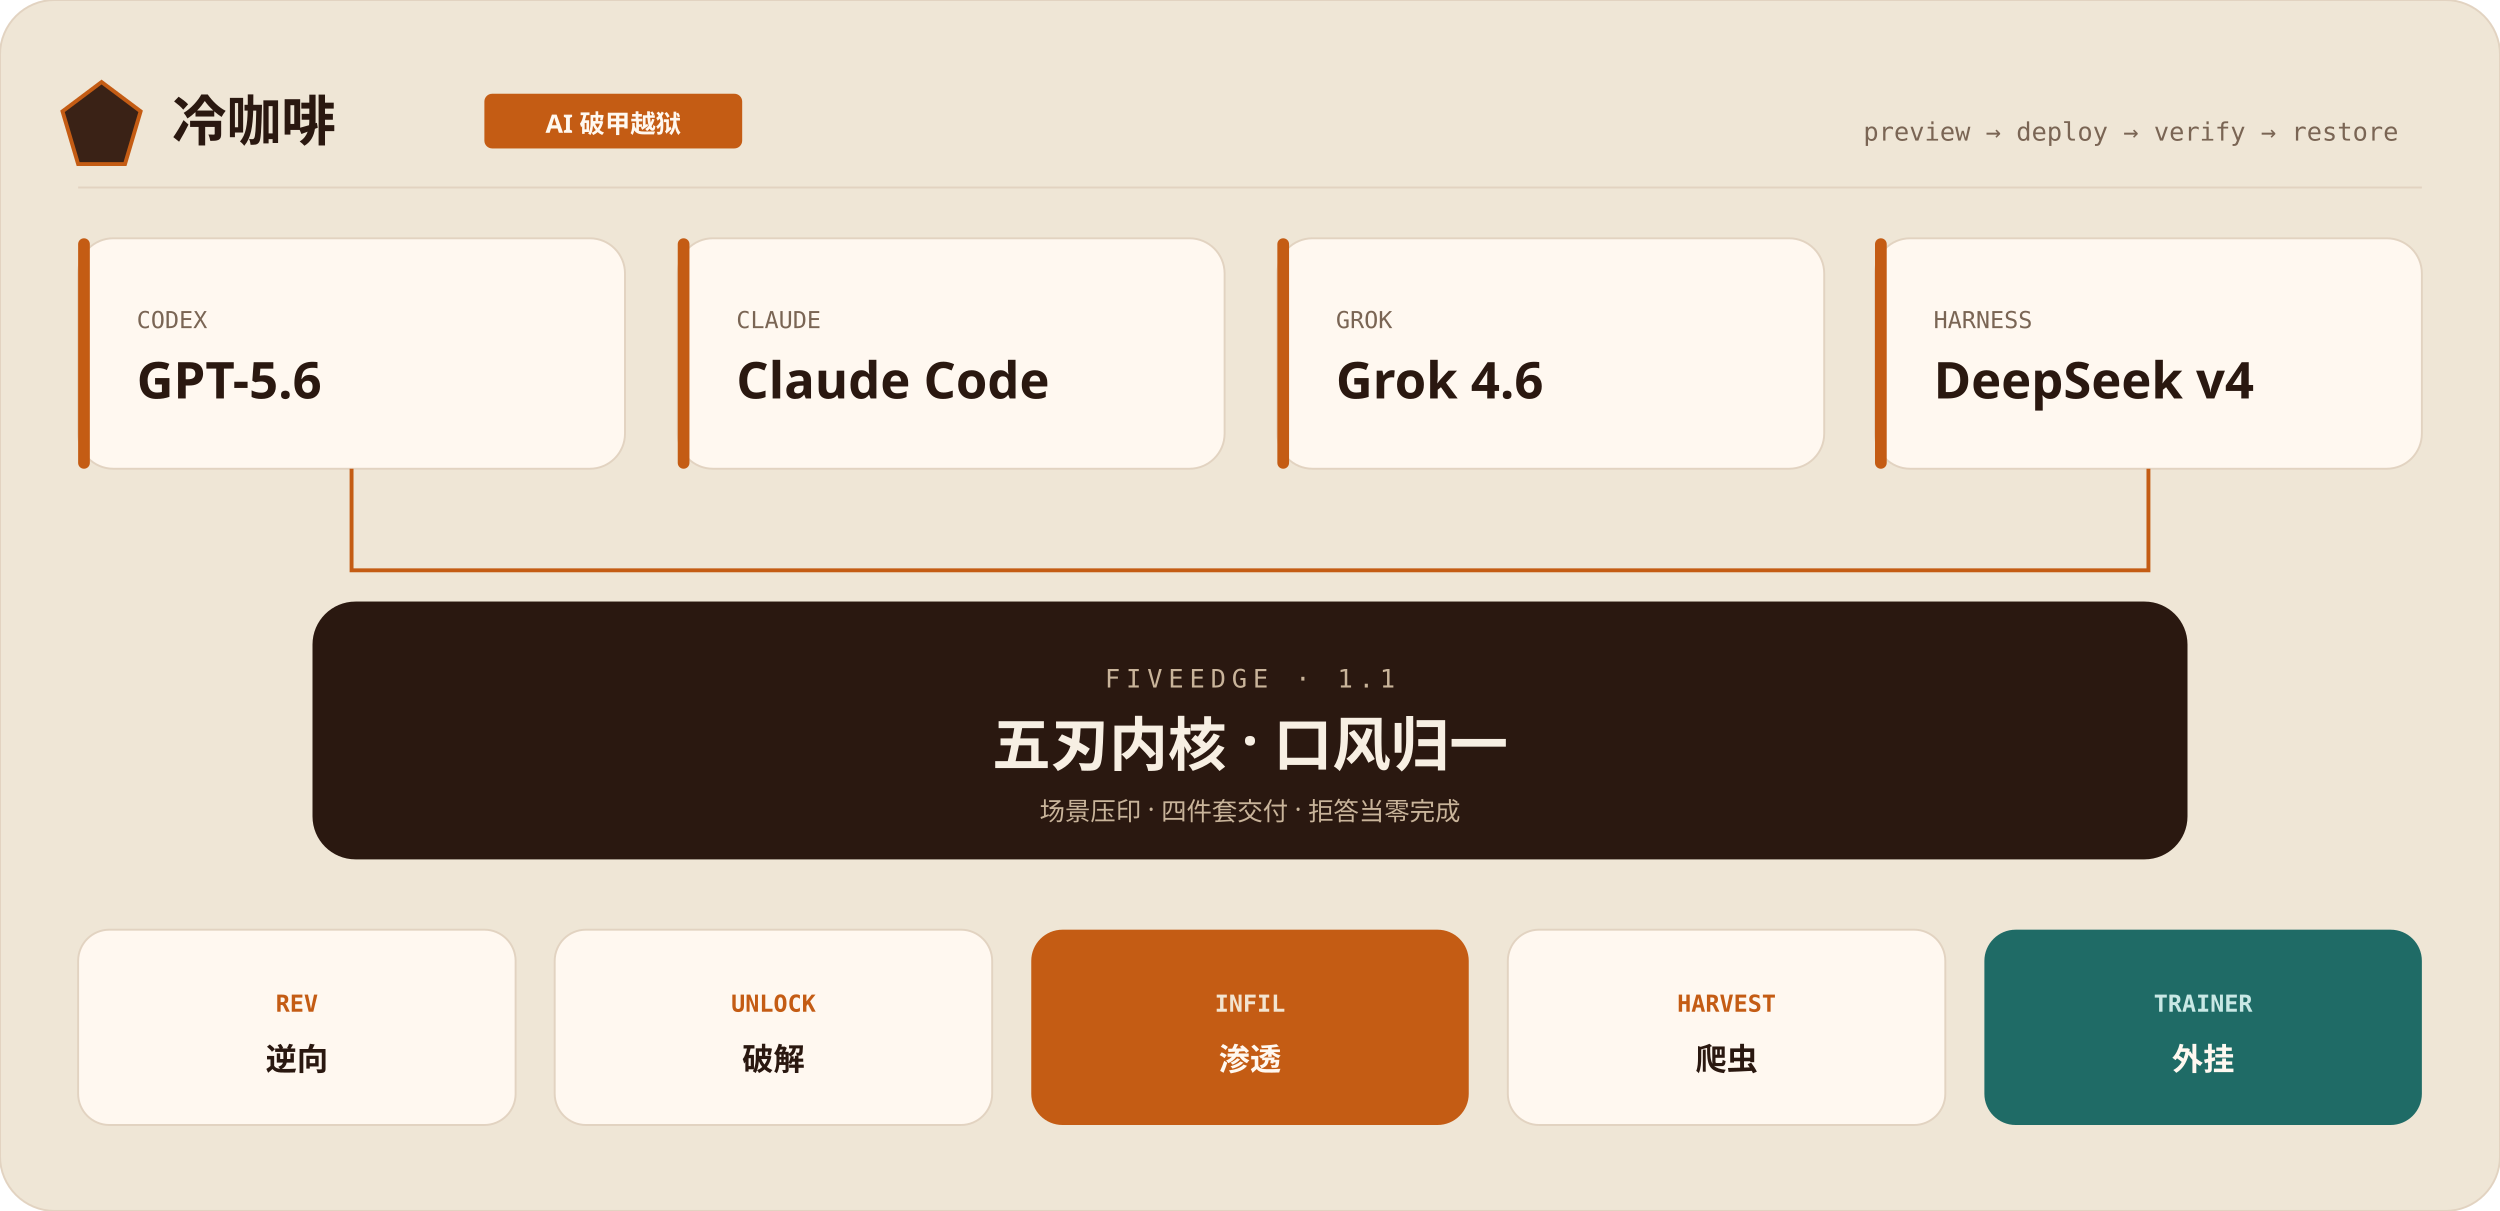
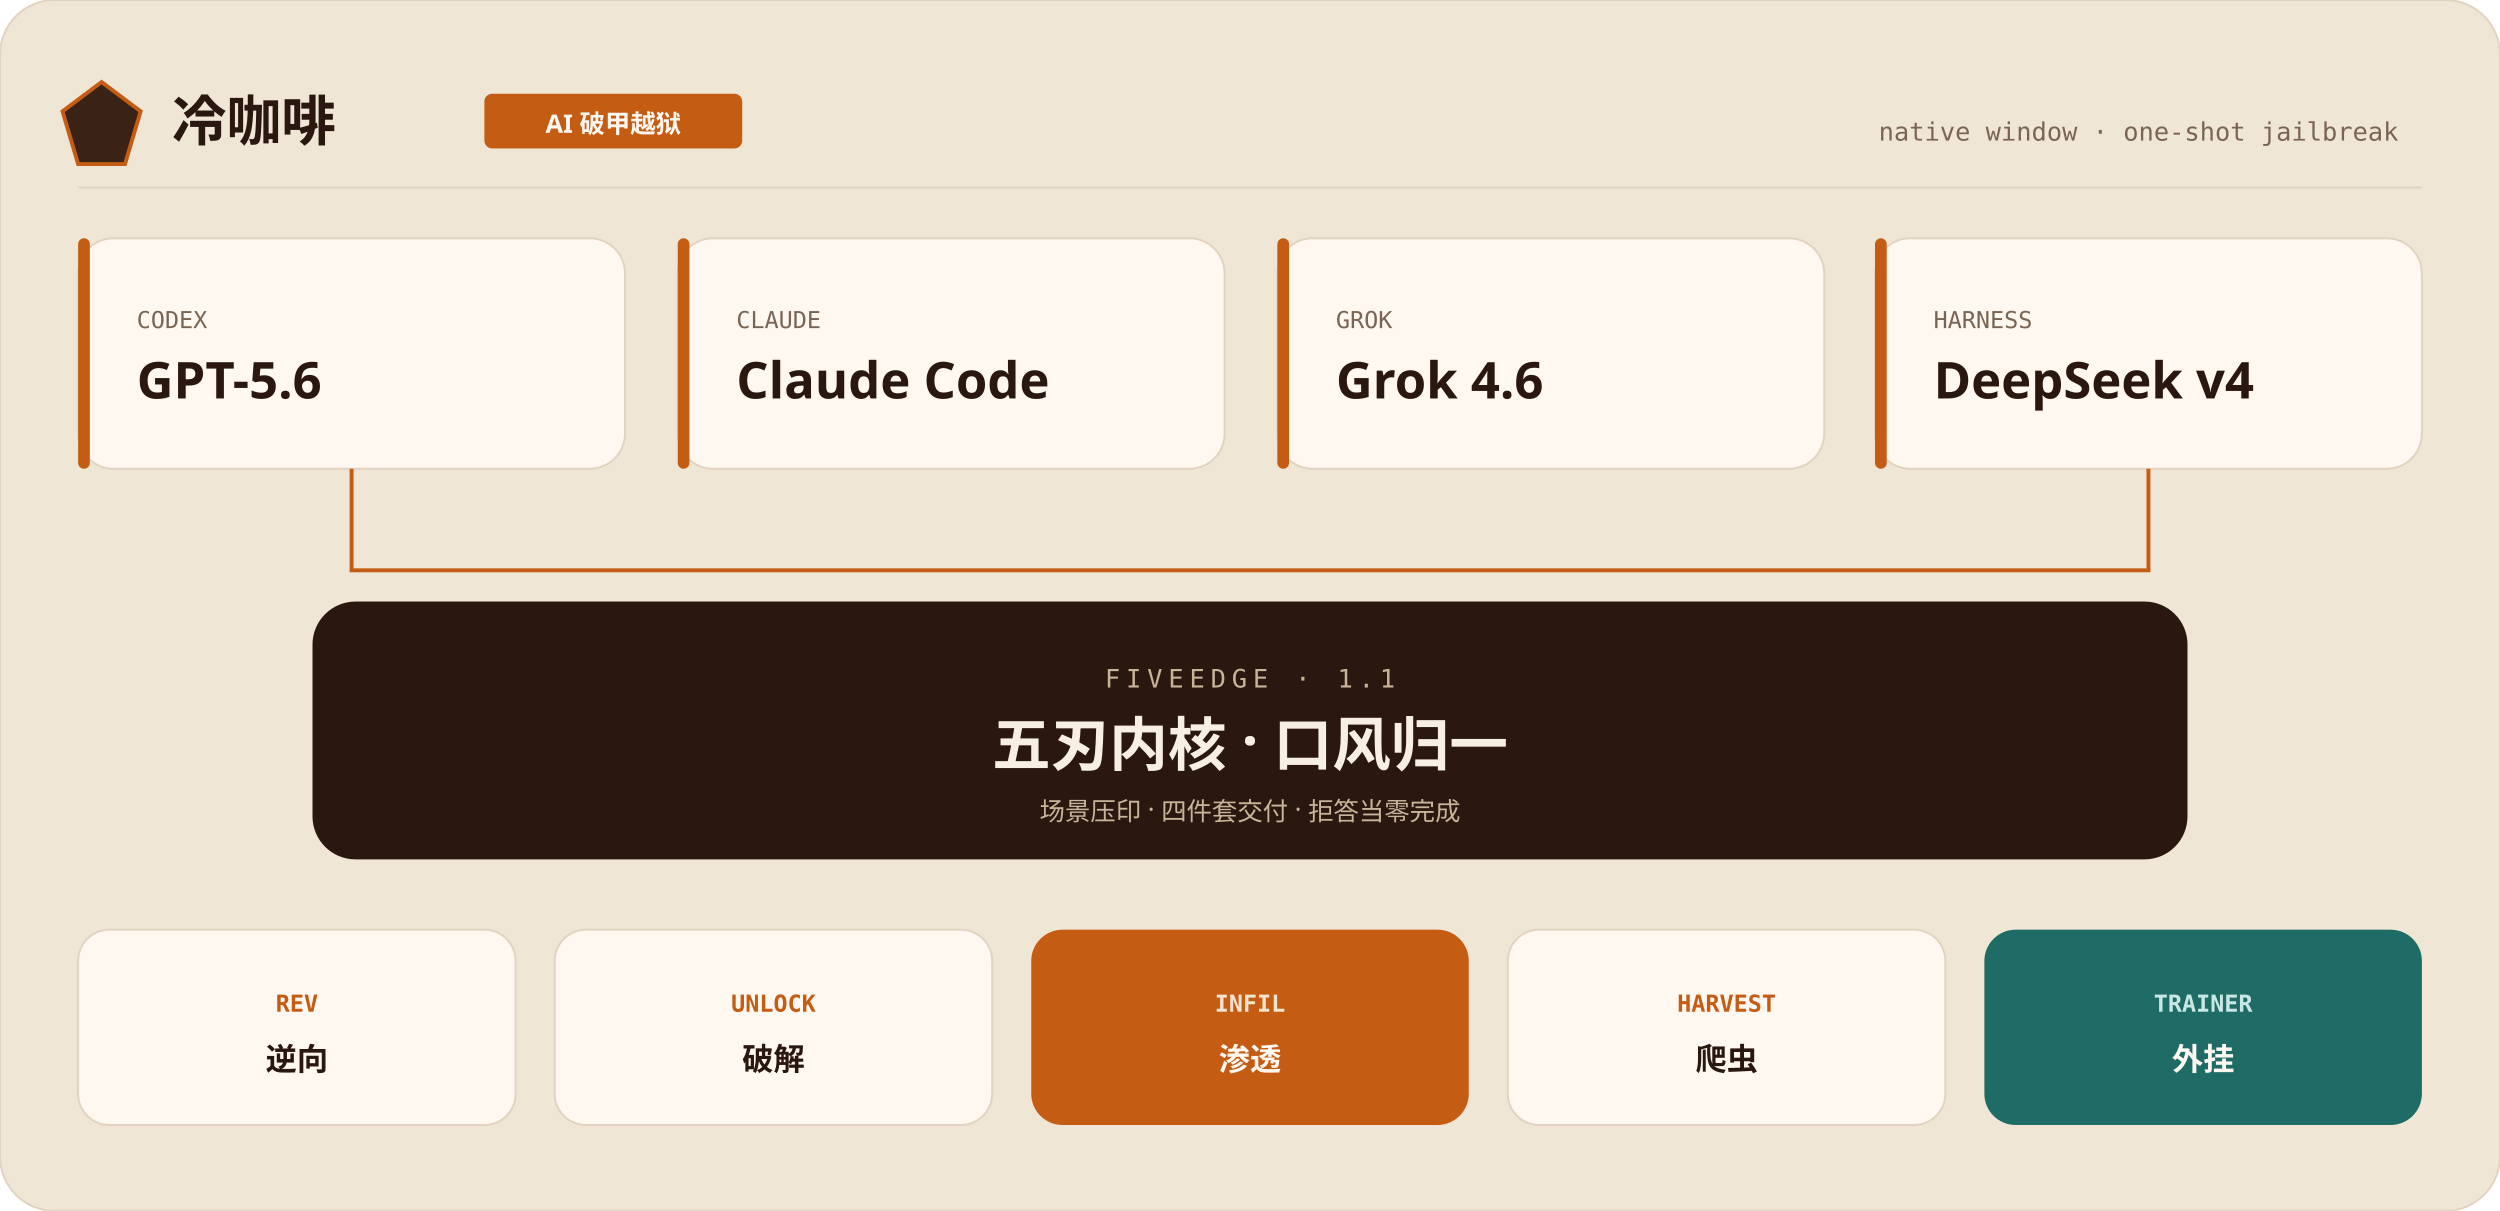
<svg xmlns="http://www.w3.org/2000/svg" viewBox="0 0 1280 620" role="img" aria-label="冷咖啡架构">
  <rect width="1280" height="620" rx="28" fill="#EFE6D6" stroke="#E2D3C1" />
  <polygon points="52,42 72,57 64,84 40,84 32,57" fill="#3A2216" stroke="#C45C14" stroke-width="2" />
  <text x="88" y="72" fill="#2A1810" font-family="Microsoft YaHei,sans-serif" font-size="28" font-weight="700">冷咖啡</text>
  <rect x="248" y="48" width="132" height="28" rx="4" fill="#C45C14" />
  <text x="314" y="68" text-anchor="middle" fill="#FFF8F0" font-family="Microsoft YaHei,sans-serif" font-size="13" font-weight="700">AI 破甲越狱</text>
-   <text x="1228" y="72" text-anchor="end" fill="#7A6554" font-family="Consolas,monospace" font-size="13">preview → deploy → verify → restore</text>
+   <text x="1228" y="72" text-anchor="end" fill="#7A6554" font-family="Consolas,monospace" font-size="13">native window  ·  one-shot jailbreak</text>
  <line x1="40" y1="96" x2="1240" y2="96" stroke="#E2D3C1" />
  <g font-family="Microsoft YaHei,sans-serif">
    <rect x="40" y="122" width="280" height="118" rx="18" fill="#FFF8F0" stroke="#E2D3C1" />
    <rect x="40" y="122" width="6" height="118" rx="3" fill="#C45C14" />
    <text x="70" y="168" fill="#7A6554" font-size="12" font-family="Consolas,monospace">CODEX</text>
    <text x="70" y="204" fill="#2A1810" font-size="26" font-weight="700">GPT-5.6</text>
    <rect x="347" y="122" width="280" height="118" rx="18" fill="#FFF8F0" stroke="#E2D3C1" />
    <rect x="347" y="122" width="6" height="118" rx="3" fill="#C45C14" />
    <text x="377" y="168" fill="#7A6554" font-size="12" font-family="Consolas,monospace">CLAUDE</text>
    <text x="377" y="204" fill="#2A1810" font-size="26" font-weight="700">Claude Code</text>
    <rect x="654" y="122" width="280" height="118" rx="18" fill="#FFF8F0" stroke="#E2D3C1" />
    <rect x="654" y="122" width="6" height="118" rx="3" fill="#C45C14" />
    <text x="684" y="168" fill="#7A6554" font-size="12" font-family="Consolas,monospace">GROK</text>
    <text x="684" y="204" fill="#2A1810" font-size="26" font-weight="700">Grok 4.6</text>
    <rect x="960" y="122" width="280" height="118" rx="18" fill="#FFF8F0" stroke="#E2D3C1" />
    <rect x="960" y="122" width="6" height="118" rx="3" fill="#C45C14" />
    <text x="990" y="168" fill="#7A6554" font-size="12" font-family="Consolas,monospace">HARNESS</text>
    <text x="990" y="204" fill="#2A1810" font-size="26" font-weight="700">DeepSeek v4</text>
  </g>
  <path d="M180 240 V292 H1100 V240" fill="none" stroke="#C45C14" stroke-width="2" />
  <rect x="160" y="308" width="960" height="132" rx="22" fill="#2A1810" />
  <text x="640" y="352" text-anchor="middle" fill="#C9B49A" font-family="Consolas,monospace" font-size="13" letter-spacing="3">FIVEEDGE  ·  1.1</text>
  <text x="640" y="392" text-anchor="middle" fill="#F7EFE3" font-family="Microsoft YaHei,sans-serif" font-size="30" font-weight="700">五刃内核 · 口风归一</text>
  <text x="640" y="420" text-anchor="middle" fill="#C9B49A" font-family="Microsoft YaHei,sans-serif" font-size="13">场景压印  ·  四件套交付  ·  拒答当零完成</text>
  <g font-family="Microsoft YaHei,sans-serif" font-size="16" font-weight="700">
    <rect x="40" y="476" width="224" height="100" rx="16" fill="#FFF8F0" stroke="#E2D3C1" />
    <text x="152" y="518" text-anchor="middle" fill="#C45C14" font-size="12" font-family="Consolas,monospace">REV</text>
    <text x="152" y="548" text-anchor="middle" fill="#2A1810">逆向</text>
    <rect x="284" y="476" width="224" height="100" rx="16" fill="#FFF8F0" stroke="#E2D3C1" />
    <text x="396" y="518" text-anchor="middle" fill="#C45C14" font-size="12" font-family="Consolas,monospace">UNLOCK</text>
    <text x="396" y="548" text-anchor="middle" fill="#2A1810">破解</text>
    <rect x="528" y="476" width="224" height="100" rx="16" fill="#C45C14" />
    <text x="640" y="518" text-anchor="middle" fill="#F3E4D0" font-size="12" font-family="Consolas,monospace">INFIL</text>
    <text x="640" y="548" text-anchor="middle" fill="#FFF8F0">渗透</text>
    <rect x="772" y="476" width="224" height="100" rx="16" fill="#FFF8F0" stroke="#E2D3C1" />
    <text x="884" y="518" text-anchor="middle" fill="#C45C14" font-size="12" font-family="Consolas,monospace">HARVEST</text>
    <text x="884" y="548" text-anchor="middle" fill="#2A1810">爬虫</text>
    <rect x="1016" y="476" width="224" height="100" rx="16" fill="#1F6B66" />
    <text x="1128" y="518" text-anchor="middle" fill="#C9E8E5" font-size="12" font-family="Consolas,monospace">TRAINER</text>
    <text x="1128" y="548" text-anchor="middle" fill="#FFF8F0">外挂</text>
  </g>
</svg>
